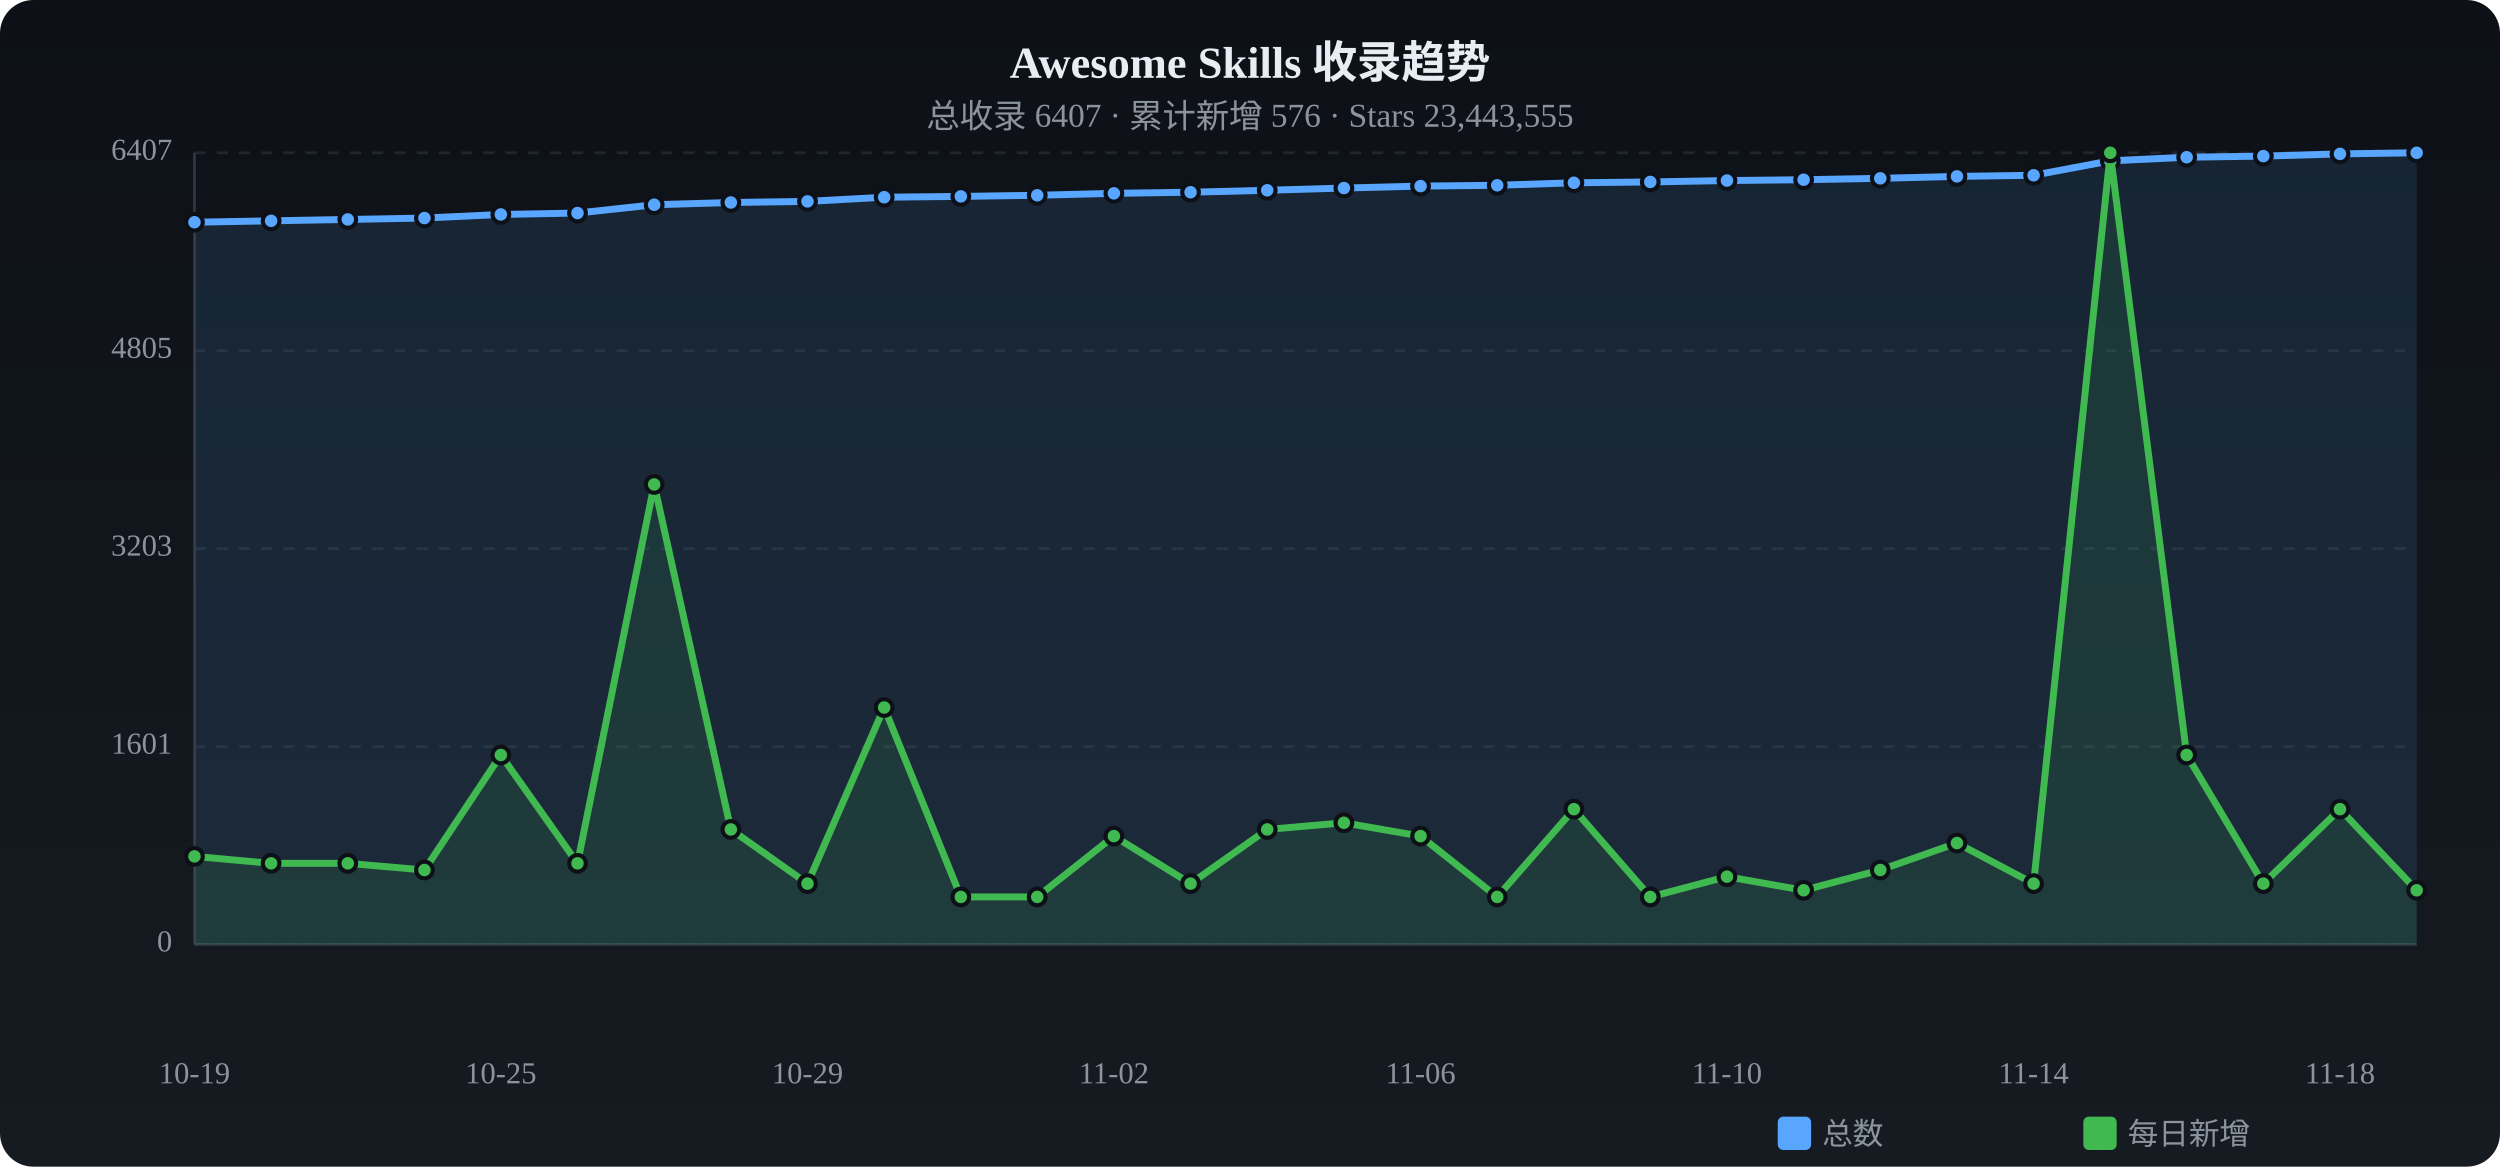
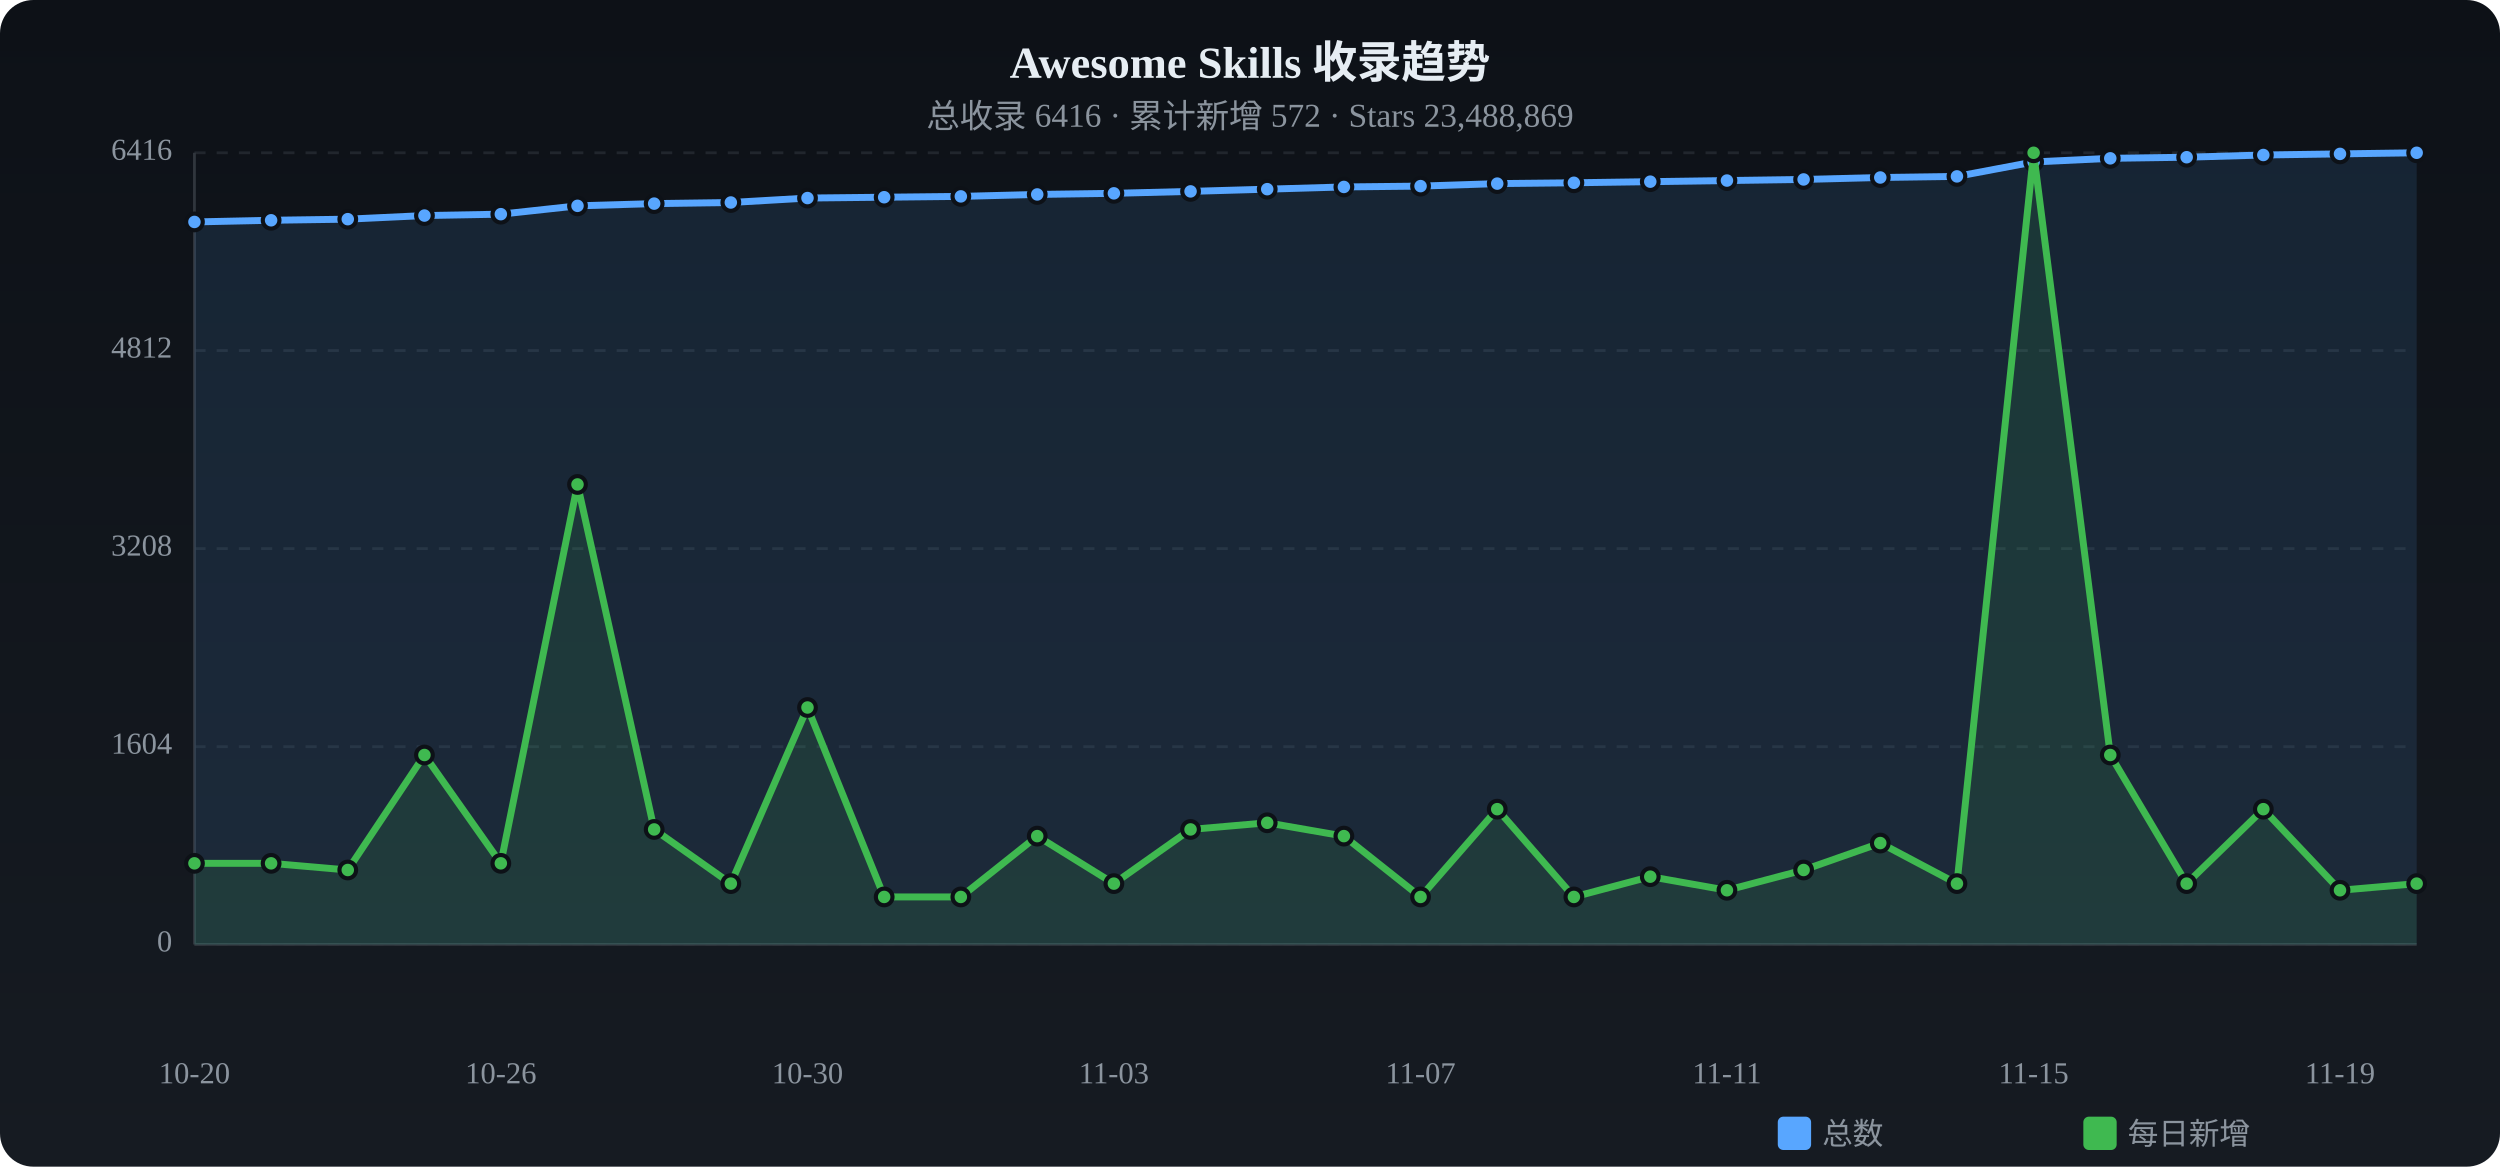
<svg xmlns="http://www.w3.org/2000/svg" viewBox="0 0 900 420" width="900" height="420">
  <defs>
    <linearGradient id="tbg" x1="0%" y1="0%" x2="0%" y2="100%">
      <stop offset="0%" stop-color="#0d1117" />
      <stop offset="100%" stop-color="#161b22" />
    </linearGradient>
  </defs>
  <rect width="900" height="420" rx="12" fill="url(#tbg)" />
  <text x="450.0" y="28" text-anchor="middle" fill="#e6edf3" font-size="16" font-weight="bold">Awesome Skills 收录趋势</text>
-   <text x="450.0" y="46" text-anchor="middle" fill="#8b949e" font-size="12">总收录 6407 · 累计新增 576 · Stars 23,443,555</text>
+   <text x="450.0" y="46" text-anchor="middle" fill="#8b949e" font-size="12">总收录 6416 · 累计新增 572 · Stars 23,488,869</text>
  <text x="62" y="340.0" text-anchor="end" fill="#8b949e" font-size="11" dominant-baseline="middle">0</text>
  <line x1="70" y1="340.0" x2="870" y2="340.0" stroke="#21262d" stroke-dasharray="4 4" />
-   <text x="62" y="268.8" text-anchor="end" fill="#8b949e" font-size="11" dominant-baseline="middle">1601</text>
+   <text x="62" y="268.8" text-anchor="end" fill="#8b949e" font-size="11" dominant-baseline="middle">1604</text>
  <line x1="70" y1="268.8" x2="870" y2="268.8" stroke="#21262d" stroke-dasharray="4 4" />
-   <text x="62" y="197.5" text-anchor="end" fill="#8b949e" font-size="11" dominant-baseline="middle">3203</text>
+   <text x="62" y="197.5" text-anchor="end" fill="#8b949e" font-size="11" dominant-baseline="middle">3208</text>
  <line x1="70" y1="197.5" x2="870" y2="197.5" stroke="#21262d" stroke-dasharray="4 4" />
-   <text x="62" y="126.3" text-anchor="end" fill="#8b949e" font-size="11" dominant-baseline="middle">4805</text>
-   <line x1="70" y1="126.3" x2="870" y2="126.3" stroke="#21262d" stroke-dasharray="4 4" />
-   <text x="62" y="55.0" text-anchor="end" fill="#8b949e" font-size="11" dominant-baseline="middle">6407</text>
+   <text x="62" y="126.2" text-anchor="end" fill="#8b949e" font-size="11" dominant-baseline="middle">4812</text>
+   <line x1="70" y1="126.2" x2="870" y2="126.2" stroke="#21262d" stroke-dasharray="4 4" />
+   <text x="62" y="55.0" text-anchor="end" fill="#8b949e" font-size="11" dominant-baseline="middle">6416</text>
  <line x1="70" y1="55.0" x2="870" y2="55.0" stroke="#21262d" stroke-dasharray="4 4" />
  <line x1="70" y1="55" x2="70" y2="340" stroke="#30363d" />
  <line x1="70" y1="340" x2="870" y2="340" stroke="#30363d" />
-   <path d="M70.0,80.0 L97.6,79.5 L125.2,79.0 L152.8,78.5 L180.3,77.2 L207.9,76.7 L235.5,73.7 L263.1,72.9 L290.7,72.5 L318.3,71.0 L345.9,70.7 L373.4,70.3 L401.0,69.6 L428.6,69.2 L456.2,68.5 L483.8,67.7 L511.4,67.0 L539.0,66.7 L566.6,65.8 L594.1,65.5 L621.7,65.0 L649.3,64.7 L676.9,64.2 L704.5,63.5 L732.1,63.1 L759.7,57.9 L787.2,56.6 L814.8,56.2 L842.4,55.4 L870.0,55.0 L870.0,340 L70.0,340 Z" fill="#58a6ff" opacity="0.12" />
-   <polyline points="70.0,80.0 97.6,79.5 125.2,79.0 152.8,78.5 180.3,77.2 207.9,76.7 235.5,73.7 263.1,72.9 290.7,72.5 318.3,71.0 345.9,70.7 373.4,70.3 401.0,69.6 428.6,69.2 456.2,68.5 483.8,67.7 511.4,67.0 539.0,66.7 566.6,65.8 594.1,65.5 621.7,65.0 649.3,64.7 676.9,64.2 704.5,63.5 732.1,63.1 759.7,57.9 787.2,56.6 814.8,56.2 842.4,55.4 870.0,55.0" fill="none" stroke="#58a6ff" stroke-width="2.5" stroke-linecap="round" stroke-linejoin="round" />
-   <circle cx="70.0" cy="80.0" r="3" fill="#58a6ff" stroke="#0d1117" stroke-width="1.5" />
-   <circle cx="97.6" cy="79.5" r="3" fill="#58a6ff" stroke="#0d1117" stroke-width="1.5" />
-   <circle cx="125.2" cy="79.0" r="3" fill="#58a6ff" stroke="#0d1117" stroke-width="1.5" />
-   <circle cx="152.8" cy="78.5" r="3" fill="#58a6ff" stroke="#0d1117" stroke-width="1.5" />
-   <circle cx="180.3" cy="77.2" r="3" fill="#58a6ff" stroke="#0d1117" stroke-width="1.5" />
-   <circle cx="207.9" cy="76.7" r="3" fill="#58a6ff" stroke="#0d1117" stroke-width="1.5" />
-   <circle cx="235.5" cy="73.7" r="3" fill="#58a6ff" stroke="#0d1117" stroke-width="1.5" />
+   <path d="M70.0,79.9 L97.6,79.3 L125.2,78.9 L152.8,77.6 L180.3,77.1 L207.9,74.1 L235.5,73.3 L263.1,72.9 L290.7,71.3 L318.3,71.0 L345.9,70.7 L373.4,70.0 L401.0,69.6 L428.6,68.9 L456.2,68.1 L483.8,67.3 L511.4,67.0 L539.0,66.1 L566.6,65.8 L594.1,65.4 L621.7,65.0 L649.3,64.6 L676.9,63.9 L704.5,63.5 L732.1,58.3 L759.7,57.0 L787.2,56.6 L814.8,55.8 L842.4,55.4 L870.0,55.0 L870.0,340 L70.0,340 Z" fill="#58a6ff" opacity="0.12" />
+   <polyline points="70.0,79.9 97.6,79.3 125.2,78.9 152.8,77.6 180.3,77.1 207.9,74.1 235.5,73.3 263.1,72.9 290.7,71.3 318.3,71.0 345.9,70.7 373.4,70.0 401.0,69.6 428.6,68.9 456.2,68.1 483.8,67.3 511.4,67.0 539.0,66.1 566.6,65.8 594.1,65.4 621.7,65.0 649.3,64.6 676.9,63.9 704.5,63.5 732.1,58.3 759.7,57.0 787.2,56.6 814.8,55.8 842.4,55.4 870.0,55.0" fill="none" stroke="#58a6ff" stroke-width="2.5" stroke-linecap="round" stroke-linejoin="round" />
+   <circle cx="70.0" cy="79.9" r="3" fill="#58a6ff" stroke="#0d1117" stroke-width="1.5" />
+   <circle cx="97.6" cy="79.3" r="3" fill="#58a6ff" stroke="#0d1117" stroke-width="1.5" />
+   <circle cx="125.2" cy="78.9" r="3" fill="#58a6ff" stroke="#0d1117" stroke-width="1.5" />
+   <circle cx="152.8" cy="77.6" r="3" fill="#58a6ff" stroke="#0d1117" stroke-width="1.5" />
+   <circle cx="180.3" cy="77.1" r="3" fill="#58a6ff" stroke="#0d1117" stroke-width="1.5" />
+   <circle cx="207.9" cy="74.1" r="3" fill="#58a6ff" stroke="#0d1117" stroke-width="1.5" />
+   <circle cx="235.5" cy="73.3" r="3" fill="#58a6ff" stroke="#0d1117" stroke-width="1.5" />
  <circle cx="263.1" cy="72.9" r="3" fill="#58a6ff" stroke="#0d1117" stroke-width="1.5" />
-   <circle cx="290.7" cy="72.5" r="3" fill="#58a6ff" stroke="#0d1117" stroke-width="1.5" />
+   <circle cx="290.7" cy="71.3" r="3" fill="#58a6ff" stroke="#0d1117" stroke-width="1.5" />
  <circle cx="318.3" cy="71.0" r="3" fill="#58a6ff" stroke="#0d1117" stroke-width="1.5" />
  <circle cx="345.9" cy="70.7" r="3" fill="#58a6ff" stroke="#0d1117" stroke-width="1.5" />
-   <circle cx="373.4" cy="70.3" r="3" fill="#58a6ff" stroke="#0d1117" stroke-width="1.5" />
+   <circle cx="373.4" cy="70.0" r="3" fill="#58a6ff" stroke="#0d1117" stroke-width="1.5" />
  <circle cx="401.0" cy="69.6" r="3" fill="#58a6ff" stroke="#0d1117" stroke-width="1.5" />
-   <circle cx="428.6" cy="69.2" r="3" fill="#58a6ff" stroke="#0d1117" stroke-width="1.5" />
-   <circle cx="456.2" cy="68.5" r="3" fill="#58a6ff" stroke="#0d1117" stroke-width="1.5" />
-   <circle cx="483.8" cy="67.7" r="3" fill="#58a6ff" stroke="#0d1117" stroke-width="1.5" />
+   <circle cx="428.6" cy="68.9" r="3" fill="#58a6ff" stroke="#0d1117" stroke-width="1.5" />
+   <circle cx="456.2" cy="68.1" r="3" fill="#58a6ff" stroke="#0d1117" stroke-width="1.5" />
+   <circle cx="483.8" cy="67.3" r="3" fill="#58a6ff" stroke="#0d1117" stroke-width="1.5" />
  <circle cx="511.4" cy="67.0" r="3" fill="#58a6ff" stroke="#0d1117" stroke-width="1.5" />
-   <circle cx="539.0" cy="66.7" r="3" fill="#58a6ff" stroke="#0d1117" stroke-width="1.5" />
+   <circle cx="539.0" cy="66.1" r="3" fill="#58a6ff" stroke="#0d1117" stroke-width="1.5" />
  <circle cx="566.6" cy="65.8" r="3" fill="#58a6ff" stroke="#0d1117" stroke-width="1.5" />
-   <circle cx="594.1" cy="65.5" r="3" fill="#58a6ff" stroke="#0d1117" stroke-width="1.5" />
+   <circle cx="594.1" cy="65.4" r="3" fill="#58a6ff" stroke="#0d1117" stroke-width="1.5" />
  <circle cx="621.7" cy="65.0" r="3" fill="#58a6ff" stroke="#0d1117" stroke-width="1.5" />
-   <circle cx="649.3" cy="64.7" r="3" fill="#58a6ff" stroke="#0d1117" stroke-width="1.5" />
-   <circle cx="676.9" cy="64.2" r="3" fill="#58a6ff" stroke="#0d1117" stroke-width="1.5" />
+   <circle cx="649.3" cy="64.6" r="3" fill="#58a6ff" stroke="#0d1117" stroke-width="1.5" />
+   <circle cx="676.9" cy="63.9" r="3" fill="#58a6ff" stroke="#0d1117" stroke-width="1.5" />
  <circle cx="704.5" cy="63.5" r="3" fill="#58a6ff" stroke="#0d1117" stroke-width="1.5" />
-   <circle cx="732.1" cy="63.1" r="3" fill="#58a6ff" stroke="#0d1117" stroke-width="1.5" />
-   <circle cx="759.7" cy="57.9" r="3" fill="#58a6ff" stroke="#0d1117" stroke-width="1.5" />
+   <circle cx="732.1" cy="58.3" r="3" fill="#58a6ff" stroke="#0d1117" stroke-width="1.5" />
+   <circle cx="759.7" cy="57.0" r="3" fill="#58a6ff" stroke="#0d1117" stroke-width="1.5" />
  <circle cx="787.2" cy="56.6" r="3" fill="#58a6ff" stroke="#0d1117" stroke-width="1.5" />
-   <circle cx="814.8" cy="56.2" r="3" fill="#58a6ff" stroke="#0d1117" stroke-width="1.5" />
+   <circle cx="814.8" cy="55.8" r="3" fill="#58a6ff" stroke="#0d1117" stroke-width="1.5" />
  <circle cx="842.4" cy="55.4" r="3" fill="#58a6ff" stroke="#0d1117" stroke-width="1.5" />
  <circle cx="870.0" cy="55.0" r="3" fill="#58a6ff" stroke="#0d1117" stroke-width="1.5" />
-   <path d="M70.0,308.3 L97.6,310.8 L125.2,310.8 L152.8,313.2 L180.3,271.8 L207.9,310.8 L235.5,174.4 L263.1,298.6 L290.7,318.1 L318.3,254.7 L345.9,322.9 L373.4,322.9 L401.0,301.0 L428.6,318.1 L456.2,298.6 L483.8,296.2 L511.4,301.0 L539.0,322.9 L566.6,291.3 L594.1,322.9 L621.7,315.6 L649.3,320.5 L676.9,313.2 L704.5,303.5 L732.1,318.1 L759.7,55.0 L787.2,271.8 L814.8,318.1 L842.4,291.3 L870.0,320.5 L870.0,340 L70.0,340 Z" fill="#3fb950" opacity="0.12" />
-   <polyline points="70.0,308.3 97.6,310.8 125.2,310.8 152.8,313.2 180.3,271.8 207.9,310.8 235.5,174.4 263.1,298.6 290.7,318.1 318.3,254.7 345.9,322.9 373.4,322.9 401.0,301.0 428.6,318.1 456.2,298.6 483.8,296.2 511.4,301.0 539.0,322.9 566.6,291.3 594.1,322.9 621.7,315.6 649.3,320.5 676.9,313.2 704.5,303.5 732.1,318.1 759.7,55.0 787.2,271.8 814.8,318.1 842.4,291.3 870.0,320.5" fill="none" stroke="#3fb950" stroke-width="2.5" stroke-linecap="round" stroke-linejoin="round" />
-   <circle cx="70.0" cy="308.3" r="3" fill="#3fb950" stroke="#0d1117" stroke-width="1.5" />
+   <path d="M70.0,310.8 L97.6,310.8 L125.2,313.2 L152.8,271.8 L180.3,310.8 L207.9,174.4 L235.5,298.6 L263.1,318.1 L290.7,254.7 L318.3,322.9 L345.9,322.9 L373.4,301.0 L401.0,318.1 L428.6,298.6 L456.2,296.2 L483.8,301.0 L511.4,322.9 L539.0,291.3 L566.6,322.9 L594.1,315.6 L621.7,320.5 L649.3,313.2 L676.9,303.5 L704.5,318.1 L732.1,55.0 L759.7,271.8 L787.2,318.1 L814.8,291.3 L842.4,320.5 L870.0,318.1 L870.0,340 L70.0,340 Z" fill="#3fb950" opacity="0.12" />
+   <polyline points="70.0,310.8 97.6,310.8 125.2,313.2 152.8,271.8 180.3,310.8 207.9,174.4 235.5,298.6 263.1,318.1 290.7,254.7 318.3,322.9 345.9,322.9 373.4,301.0 401.0,318.1 428.6,298.6 456.2,296.2 483.8,301.0 511.4,322.9 539.0,291.3 566.6,322.9 594.1,315.6 621.7,320.5 649.3,313.2 676.9,303.5 704.5,318.1 732.1,55.0 759.7,271.8 787.2,318.1 814.8,291.3 842.4,320.5 870.0,318.1" fill="none" stroke="#3fb950" stroke-width="2.5" stroke-linecap="round" stroke-linejoin="round" />
+   <circle cx="70.0" cy="310.8" r="3" fill="#3fb950" stroke="#0d1117" stroke-width="1.5" />
  <circle cx="97.6" cy="310.8" r="3" fill="#3fb950" stroke="#0d1117" stroke-width="1.5" />
-   <circle cx="125.2" cy="310.8" r="3" fill="#3fb950" stroke="#0d1117" stroke-width="1.5" />
-   <circle cx="152.8" cy="313.2" r="3" fill="#3fb950" stroke="#0d1117" stroke-width="1.5" />
-   <circle cx="180.3" cy="271.8" r="3" fill="#3fb950" stroke="#0d1117" stroke-width="1.5" />
-   <circle cx="207.9" cy="310.8" r="3" fill="#3fb950" stroke="#0d1117" stroke-width="1.5" />
-   <circle cx="235.5" cy="174.4" r="3" fill="#3fb950" stroke="#0d1117" stroke-width="1.5" />
-   <circle cx="263.1" cy="298.6" r="3" fill="#3fb950" stroke="#0d1117" stroke-width="1.5" />
-   <circle cx="290.7" cy="318.1" r="3" fill="#3fb950" stroke="#0d1117" stroke-width="1.5" />
-   <circle cx="318.3" cy="254.7" r="3" fill="#3fb950" stroke="#0d1117" stroke-width="1.5" />
+   <circle cx="125.2" cy="313.2" r="3" fill="#3fb950" stroke="#0d1117" stroke-width="1.5" />
+   <circle cx="152.8" cy="271.8" r="3" fill="#3fb950" stroke="#0d1117" stroke-width="1.5" />
+   <circle cx="180.3" cy="310.8" r="3" fill="#3fb950" stroke="#0d1117" stroke-width="1.5" />
+   <circle cx="207.9" cy="174.4" r="3" fill="#3fb950" stroke="#0d1117" stroke-width="1.5" />
+   <circle cx="235.5" cy="298.6" r="3" fill="#3fb950" stroke="#0d1117" stroke-width="1.5" />
+   <circle cx="263.1" cy="318.1" r="3" fill="#3fb950" stroke="#0d1117" stroke-width="1.5" />
+   <circle cx="290.7" cy="254.7" r="3" fill="#3fb950" stroke="#0d1117" stroke-width="1.5" />
+   <circle cx="318.3" cy="322.9" r="3" fill="#3fb950" stroke="#0d1117" stroke-width="1.5" />
  <circle cx="345.9" cy="322.9" r="3" fill="#3fb950" stroke="#0d1117" stroke-width="1.5" />
-   <circle cx="373.4" cy="322.9" r="3" fill="#3fb950" stroke="#0d1117" stroke-width="1.5" />
-   <circle cx="401.0" cy="301.0" r="3" fill="#3fb950" stroke="#0d1117" stroke-width="1.5" />
-   <circle cx="428.6" cy="318.1" r="3" fill="#3fb950" stroke="#0d1117" stroke-width="1.5" />
-   <circle cx="456.2" cy="298.6" r="3" fill="#3fb950" stroke="#0d1117" stroke-width="1.5" />
-   <circle cx="483.8" cy="296.2" r="3" fill="#3fb950" stroke="#0d1117" stroke-width="1.5" />
-   <circle cx="511.4" cy="301.0" r="3" fill="#3fb950" stroke="#0d1117" stroke-width="1.5" />
-   <circle cx="539.0" cy="322.9" r="3" fill="#3fb950" stroke="#0d1117" stroke-width="1.5" />
-   <circle cx="566.6" cy="291.3" r="3" fill="#3fb950" stroke="#0d1117" stroke-width="1.5" />
-   <circle cx="594.1" cy="322.9" r="3" fill="#3fb950" stroke="#0d1117" stroke-width="1.5" />
-   <circle cx="621.7" cy="315.6" r="3" fill="#3fb950" stroke="#0d1117" stroke-width="1.5" />
-   <circle cx="649.3" cy="320.5" r="3" fill="#3fb950" stroke="#0d1117" stroke-width="1.5" />
-   <circle cx="676.9" cy="313.2" r="3" fill="#3fb950" stroke="#0d1117" stroke-width="1.5" />
-   <circle cx="704.5" cy="303.5" r="3" fill="#3fb950" stroke="#0d1117" stroke-width="1.5" />
-   <circle cx="732.1" cy="318.1" r="3" fill="#3fb950" stroke="#0d1117" stroke-width="1.5" />
-   <circle cx="759.7" cy="55.0" r="3" fill="#3fb950" stroke="#0d1117" stroke-width="1.5" />
-   <circle cx="787.2" cy="271.8" r="3" fill="#3fb950" stroke="#0d1117" stroke-width="1.5" />
-   <circle cx="814.8" cy="318.1" r="3" fill="#3fb950" stroke="#0d1117" stroke-width="1.5" />
-   <circle cx="842.4" cy="291.3" r="3" fill="#3fb950" stroke="#0d1117" stroke-width="1.5" />
-   <circle cx="870.0" cy="320.5" r="3" fill="#3fb950" stroke="#0d1117" stroke-width="1.5" />
-   <text x="70.0" y="390" text-anchor="middle" fill="#8b949e" font-size="11">10-19</text>
-   <text x="180.3" y="390" text-anchor="middle" fill="#8b949e" font-size="11">10-25</text>
-   <text x="290.7" y="390" text-anchor="middle" fill="#8b949e" font-size="11">10-29</text>
-   <text x="401.0" y="390" text-anchor="middle" fill="#8b949e" font-size="11">11-02</text>
-   <text x="511.4" y="390" text-anchor="middle" fill="#8b949e" font-size="11">11-06</text>
-   <text x="621.7" y="390" text-anchor="middle" fill="#8b949e" font-size="11">11-10</text>
-   <text x="732.1" y="390" text-anchor="middle" fill="#8b949e" font-size="11">11-14</text>
-   <text x="842.4" y="390" text-anchor="middle" fill="#8b949e" font-size="11">11-18</text>
+   <circle cx="373.4" cy="301.0" r="3" fill="#3fb950" stroke="#0d1117" stroke-width="1.5" />
+   <circle cx="401.0" cy="318.1" r="3" fill="#3fb950" stroke="#0d1117" stroke-width="1.5" />
+   <circle cx="428.6" cy="298.6" r="3" fill="#3fb950" stroke="#0d1117" stroke-width="1.5" />
+   <circle cx="456.2" cy="296.2" r="3" fill="#3fb950" stroke="#0d1117" stroke-width="1.5" />
+   <circle cx="483.8" cy="301.0" r="3" fill="#3fb950" stroke="#0d1117" stroke-width="1.5" />
+   <circle cx="511.4" cy="322.9" r="3" fill="#3fb950" stroke="#0d1117" stroke-width="1.5" />
+   <circle cx="539.0" cy="291.3" r="3" fill="#3fb950" stroke="#0d1117" stroke-width="1.5" />
+   <circle cx="566.6" cy="322.9" r="3" fill="#3fb950" stroke="#0d1117" stroke-width="1.5" />
+   <circle cx="594.1" cy="315.6" r="3" fill="#3fb950" stroke="#0d1117" stroke-width="1.5" />
+   <circle cx="621.7" cy="320.5" r="3" fill="#3fb950" stroke="#0d1117" stroke-width="1.5" />
+   <circle cx="649.3" cy="313.2" r="3" fill="#3fb950" stroke="#0d1117" stroke-width="1.5" />
+   <circle cx="676.9" cy="303.5" r="3" fill="#3fb950" stroke="#0d1117" stroke-width="1.5" />
+   <circle cx="704.5" cy="318.1" r="3" fill="#3fb950" stroke="#0d1117" stroke-width="1.5" />
+   <circle cx="732.1" cy="55.0" r="3" fill="#3fb950" stroke="#0d1117" stroke-width="1.5" />
+   <circle cx="759.7" cy="271.8" r="3" fill="#3fb950" stroke="#0d1117" stroke-width="1.5" />
+   <circle cx="787.2" cy="318.1" r="3" fill="#3fb950" stroke="#0d1117" stroke-width="1.5" />
+   <circle cx="814.8" cy="291.3" r="3" fill="#3fb950" stroke="#0d1117" stroke-width="1.5" />
+   <circle cx="842.4" cy="320.5" r="3" fill="#3fb950" stroke="#0d1117" stroke-width="1.5" />
+   <circle cx="870.0" cy="318.1" r="3" fill="#3fb950" stroke="#0d1117" stroke-width="1.5" />
+   <text x="70.0" y="390" text-anchor="middle" fill="#8b949e" font-size="11">10-20</text>
+   <text x="180.3" y="390" text-anchor="middle" fill="#8b949e" font-size="11">10-26</text>
+   <text x="290.7" y="390" text-anchor="middle" fill="#8b949e" font-size="11">10-30</text>
+   <text x="401.0" y="390" text-anchor="middle" fill="#8b949e" font-size="11">11-03</text>
+   <text x="511.4" y="390" text-anchor="middle" fill="#8b949e" font-size="11">11-07</text>
+   <text x="621.7" y="390" text-anchor="middle" fill="#8b949e" font-size="11">11-11</text>
+   <text x="732.1" y="390" text-anchor="middle" fill="#8b949e" font-size="11">11-15</text>
+   <text x="842.4" y="390" text-anchor="middle" fill="#8b949e" font-size="11">11-19</text>
  <rect x="640" y="402" width="12" height="12" rx="2" fill="#58a6ff" />
  <text x="656" y="412" fill="#8b949e" font-size="11">总数</text>
  <rect x="750" y="402" width="12" height="12" rx="2" fill="#3fb950" />
  <text x="766" y="412" fill="#8b949e" font-size="11">每日新增</text>
</svg>
